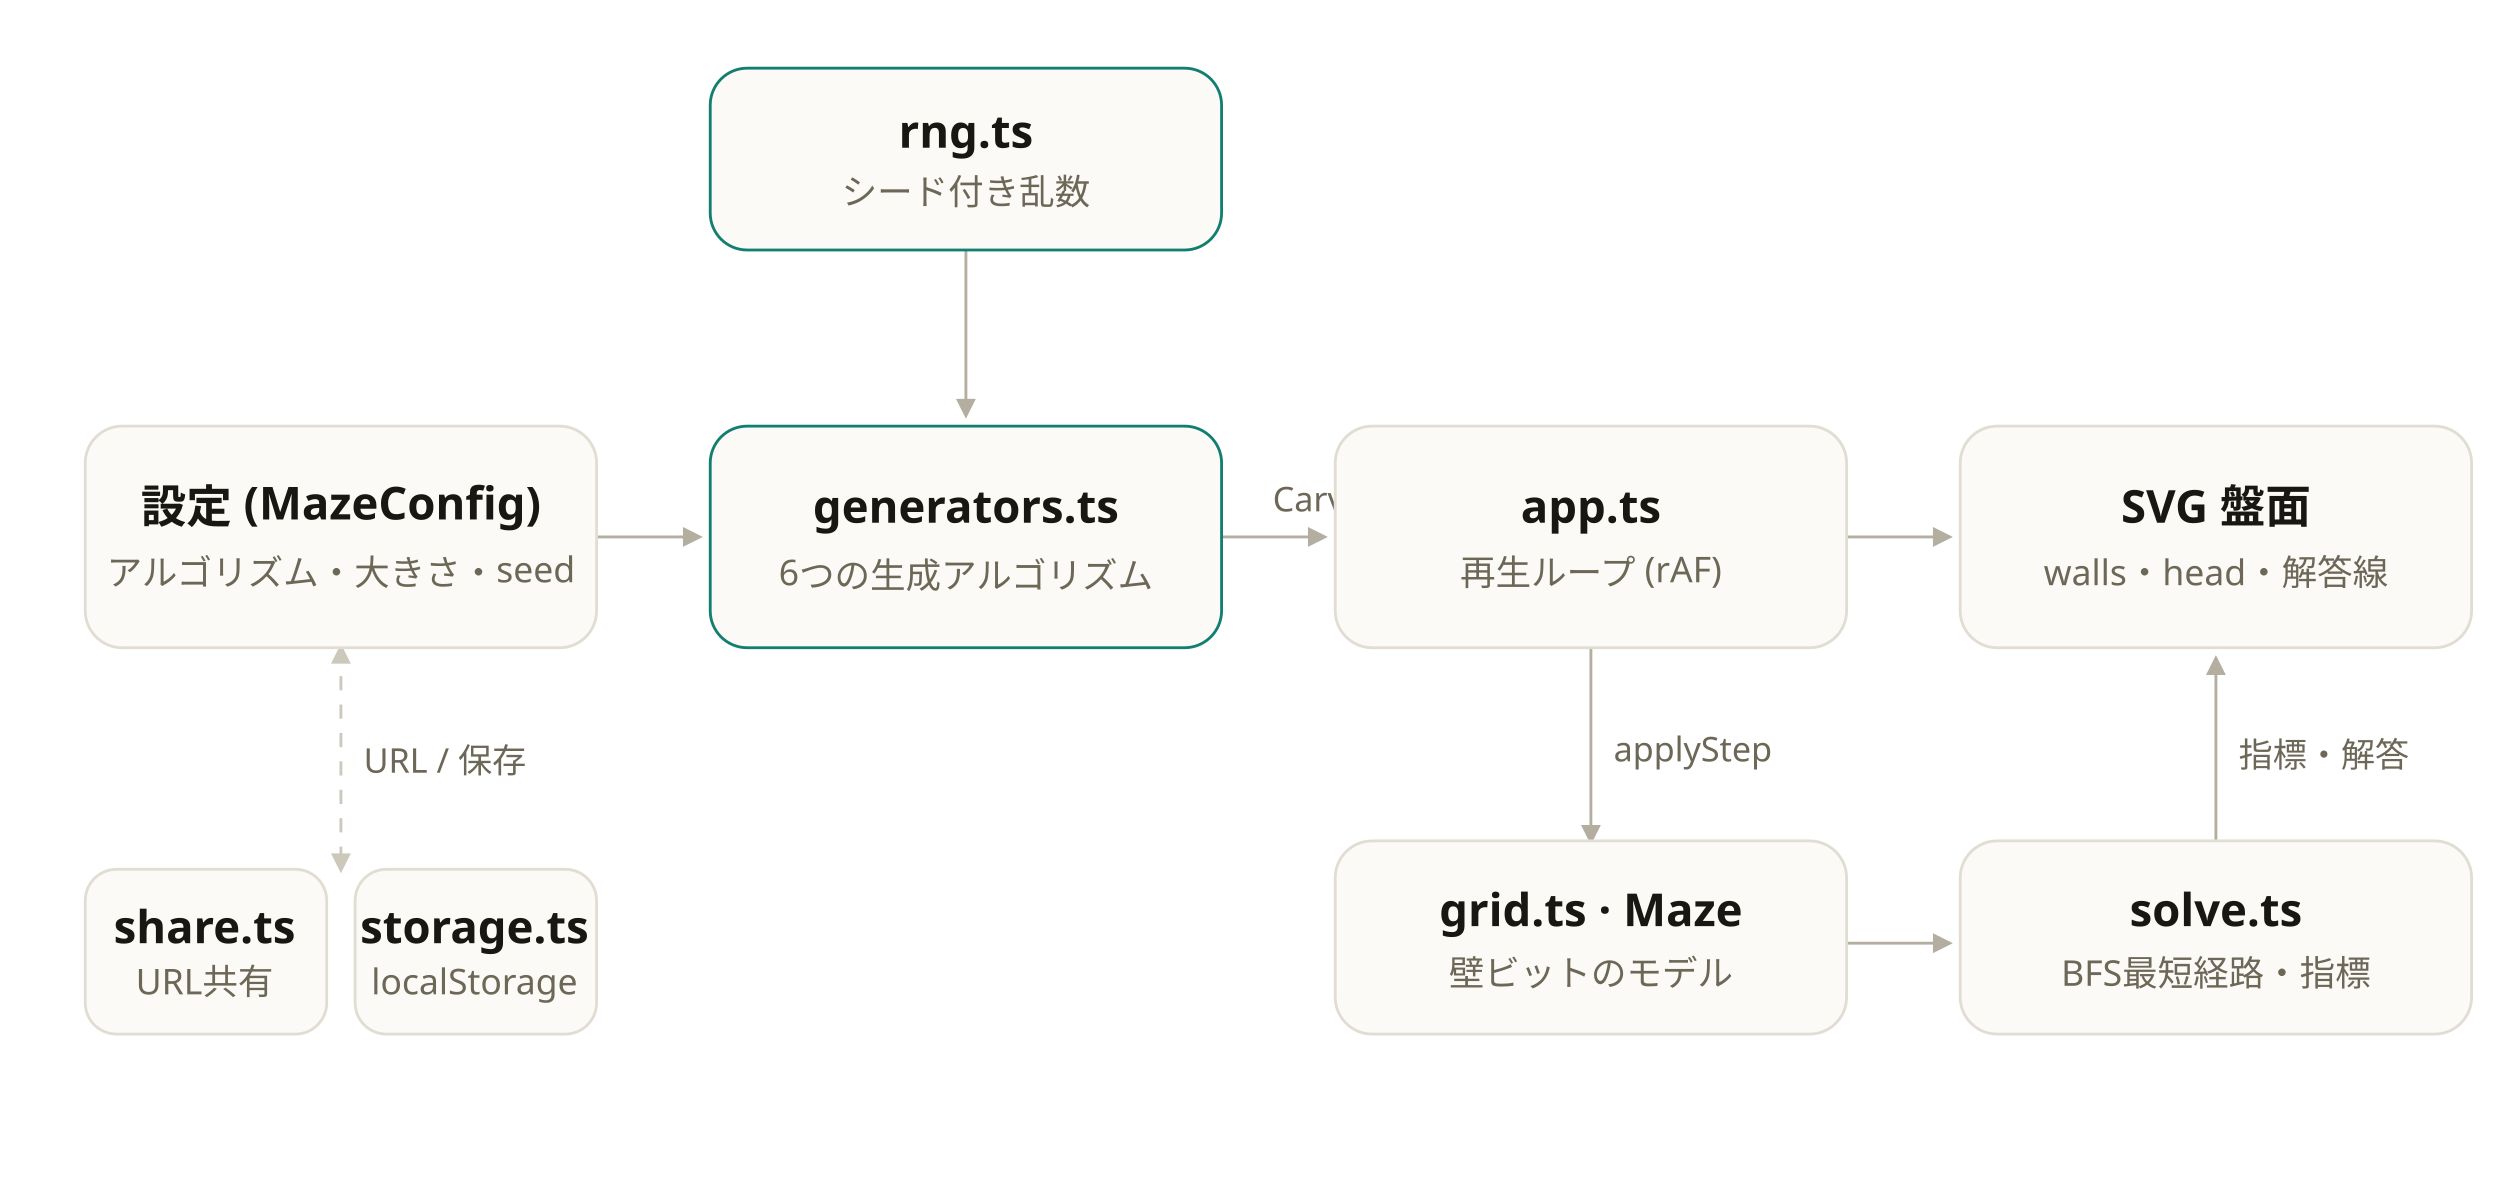
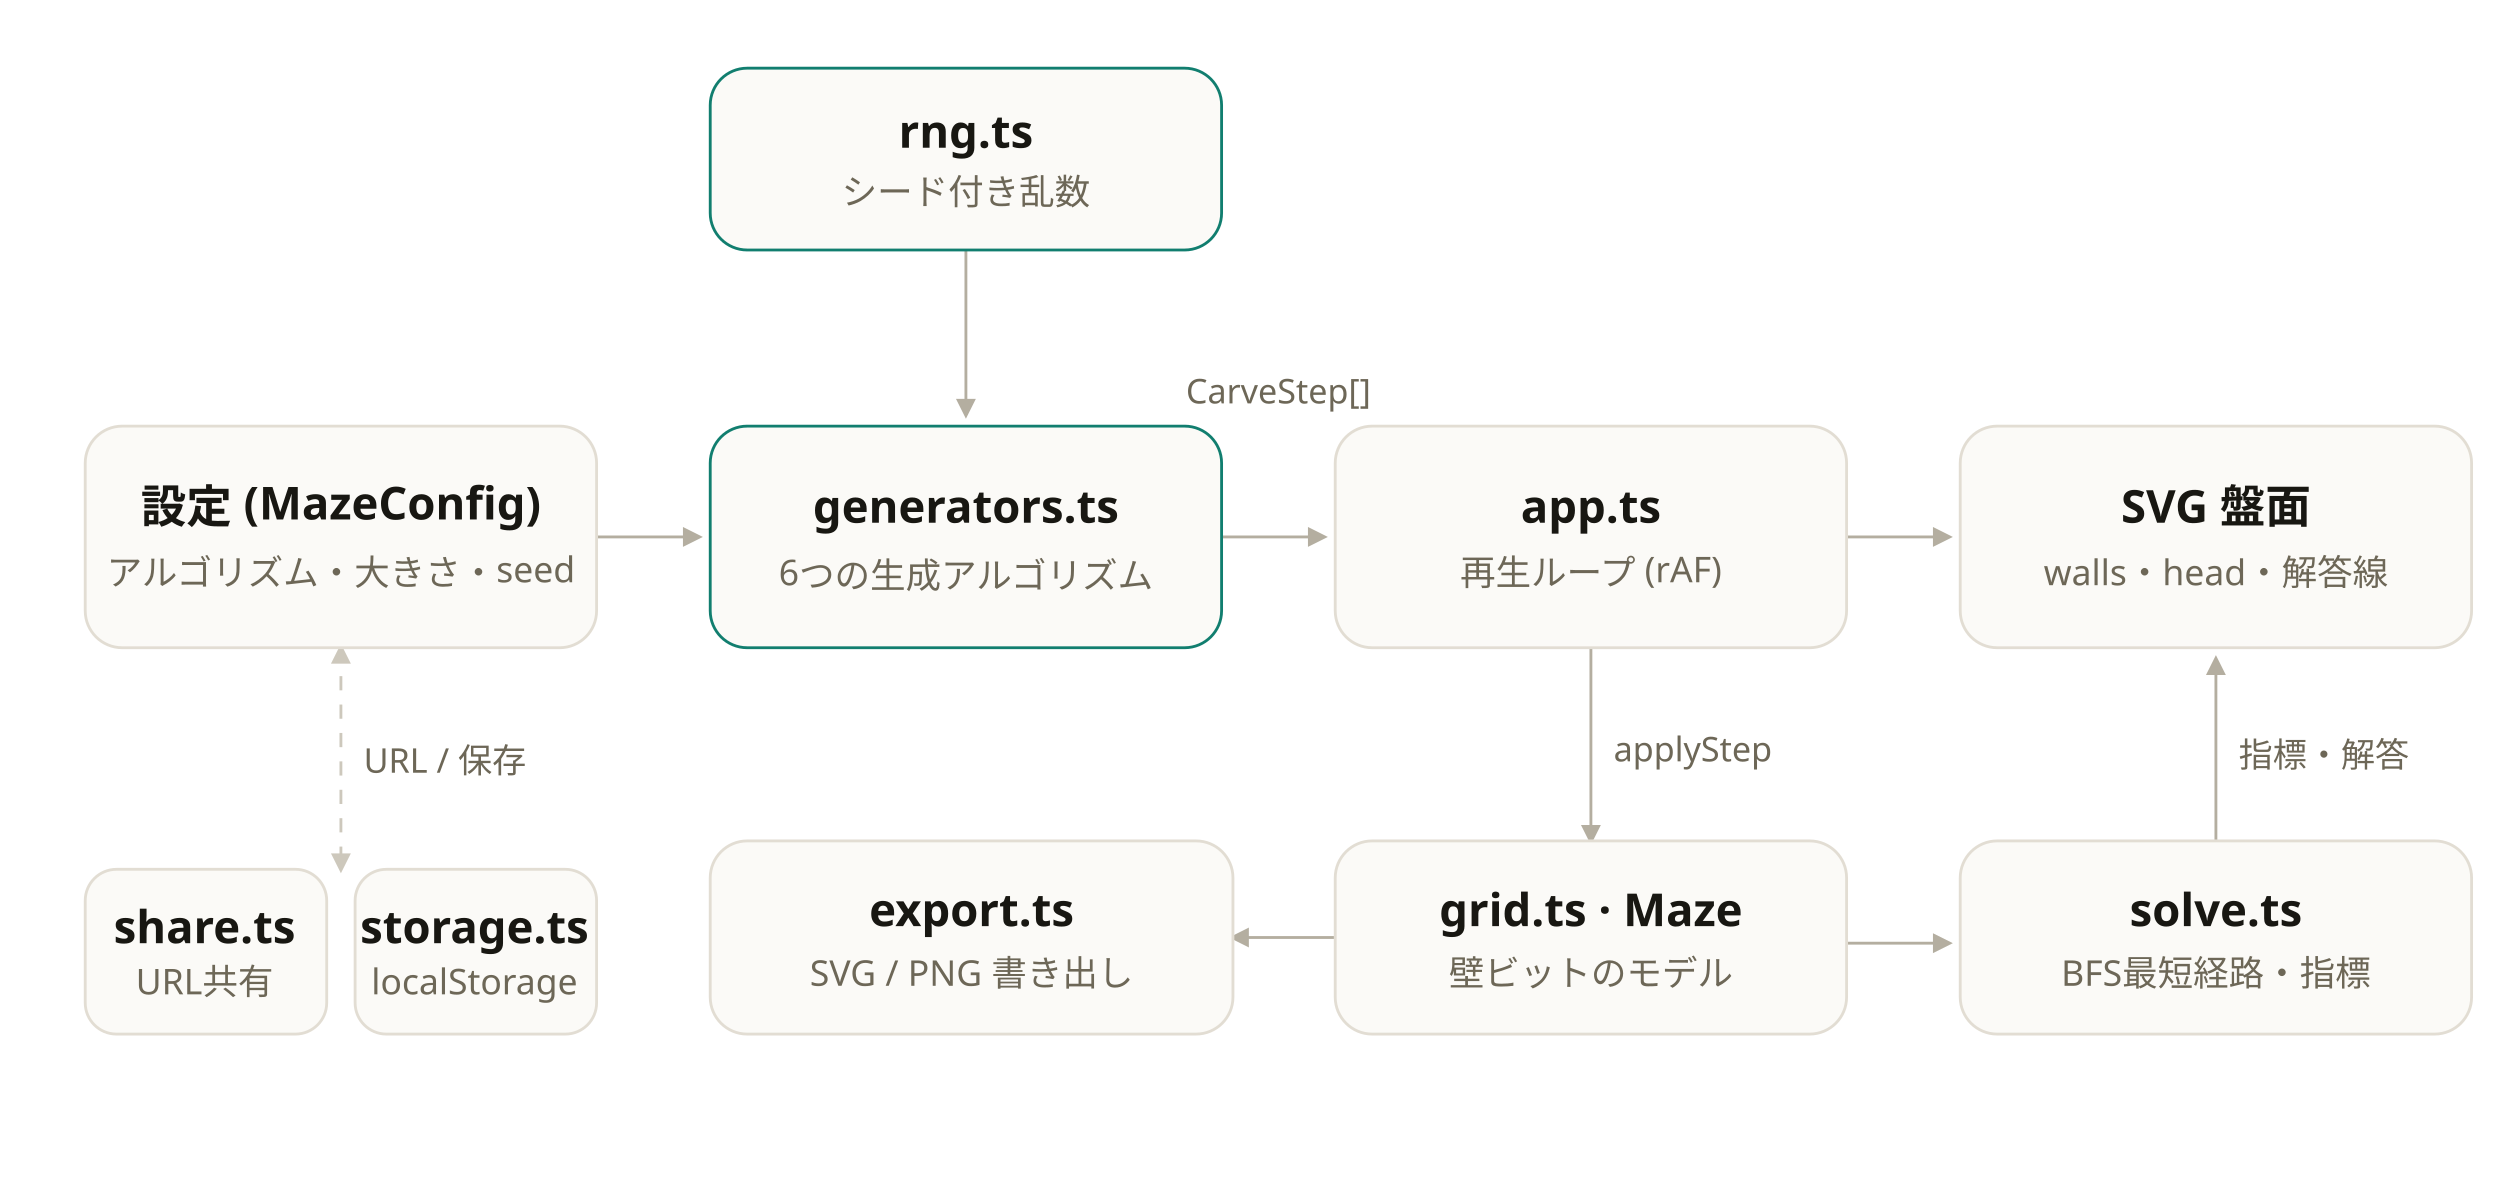
<svg xmlns="http://www.w3.org/2000/svg" viewBox="0 0 880 420" role="img" aria-labelledby="title desc" font-family="'Hiragino Sans','Noto Sans JP',system-ui,sans-serif">
  <style>
    .node { fill: #fbfaf7; stroke: #e2ddd3; }
    .node-accent { fill: #fbfaf7; stroke: #117e6f; }
    .name { fill: #181712; font-size: 16px; font-weight: 700; }
    .sub { fill: #6d6757; font-size: 12.5px; }
    .edge { stroke: #b4aea0; fill: none; }
    .edge-soft { stroke: #cdc8bc; fill: none; stroke-dasharray: 5 5; }
    .flow { fill: #6d6757; font-size: 12px; }
    .arrow { fill: #b4aea0; }
    .arrow-soft { fill: #cdc8bc; }
    @media (prefers-color-scheme: dark) {
      .node { fill: #1c1c17; stroke: #312f27; }
      .node-accent { fill: #1c1c17; stroke: #36b6a3; }
      .name { fill: #f4f1e7; }
      .sub { fill: #9a9484; }
      .edge { stroke: #4a4940; }
      .edge-soft { stroke: #3a392f; }
      .flow { fill: #9a9484; }
      .arrow { fill: #4a4940; }
      .arrow-soft { fill: #3a392f; }
    }
  </style>
  <defs>
    <marker id="ah" viewBox="0 0 10 10" refX="8" refY="5" markerWidth="7" markerHeight="7" orient="auto-start-reverse">
      <path class="arrow" d="M0 0L10 5L0 10z" />
    </marker>
    <marker id="ah-soft" viewBox="0 0 10 10" refX="8" refY="5" markerWidth="7" markerHeight="7" orient="auto-start-reverse">
      <path class="arrow-soft" d="M0 0L10 5L0 10z" />
    </marker>
  </defs>
  <path class="edge" marker-end="url(#ah)" d="M210 189h36" />
  <path class="edge" marker-end="url(#ah)" d="M340 88v58" />
  <path class="edge" marker-end="url(#ah)" d="M430 189h36" />
  <path class="edge" marker-end="url(#ah)" d="M650 189h36" />
  <path class="edge" marker-end="url(#ah)" d="M560 228v68" />
  <path class="edge" marker-end="url(#ah)" d="M650 332h36" />
  <path class="edge" marker-end="url(#ah)" d="M780 296v-64" />
  <path class="edge-soft" marker-end="url(#ah-soft)" marker-start="url(#ah-soft)" d="M120 228v78" />
-   <text class="flow" x="448" y="180">CarveStep[]</text>
+   <path class="edge" marker-end="url(#ah)" d="M470 330H434" />
+   <text class="flow" x="450" y="142" text-anchor="middle">CarveStep[]</text>
  <text class="flow" x="568" y="268">applyStep</text>
  <text class="flow" x="788" y="270">指標・解答</text>
  <text class="flow" x="128" y="272">URL / 保存</text>
  <g>
    <rect class="node-accent" x="250" y="24" width="180" height="64" rx="13" />
    <text class="name" x="340" y="52" text-anchor="middle">rng.ts</text>
    <text class="sub" x="340" y="72" text-anchor="middle">シード付き乱数</text>
  </g>
  <g>
    <rect class="node" x="30" y="150" width="180" height="78" rx="13" />
    <text class="name" x="120" y="184" text-anchor="middle">設定 (MazeConfig)</text>
    <text class="sub" x="120" y="206" text-anchor="middle">アルゴリズム・大きさ・seed</text>
  </g>
  <g>
    <rect class="node-accent" x="250" y="150" width="180" height="78" rx="13" />
    <text class="name" x="340" y="184" text-anchor="middle">generators.ts</text>
    <text class="sub" x="340" y="206" text-anchor="middle">6つの生成アルゴリズム</text>
  </g>
  <g>
    <rect class="node" x="470" y="150" width="180" height="78" rx="13" />
    <text class="name" x="560" y="184" text-anchor="middle">app.ts</text>
    <text class="sub" x="560" y="206" text-anchor="middle">再生ループ (rAF)</text>
  </g>
  <g>
    <rect class="node" x="690" y="150" width="180" height="78" rx="13" />
    <text class="name" x="780" y="184" text-anchor="middle">SVG 盤面</text>
    <text class="sub" x="780" y="206" text-anchor="middle">walls・head・解答線</text>
  </g>
  <g>
    <rect class="node" x="470" y="296" width="180" height="68" rx="13" />
    <text class="name" x="560" y="326" text-anchor="middle">grid.ts · Maze</text>
    <text class="sub" x="560" y="347" text-anchor="middle">壁ビットのモデル</text>
  </g>
  <g>
    <rect class="node" x="690" y="296" width="180" height="68" rx="13" />
    <text class="name" x="780" y="326" text-anchor="middle">solve.ts</text>
    <text class="sub" x="780" y="347" text-anchor="middle">BFS最短経路・指標</text>
  </g>
  <g>
    <rect class="node" x="30" y="306" width="85" height="58" rx="11" />
    <text class="name" x="72" y="332" text-anchor="middle" font-size="13.5">share.ts</text>
    <text class="sub" x="72" y="350" text-anchor="middle" font-size="11">URL共有</text>
  </g>
  <g>
    <rect class="node" x="125" y="306" width="85" height="58" rx="11" />
    <text class="name" x="167" y="332" text-anchor="middle" font-size="13.5">storage.ts</text>
    <text class="sub" x="167" y="350" text-anchor="middle" font-size="11">localStorage</text>
  </g>
+   <g>
+     <rect class="node" x="250" y="296" width="184" height="68" rx="13" />
+     <text class="name" x="342" y="326" text-anchor="middle">export.ts</text>
+     <text class="sub" x="342" y="347" text-anchor="middle">SVG / PNG 書き出し</text>
+   </g>
</svg>
